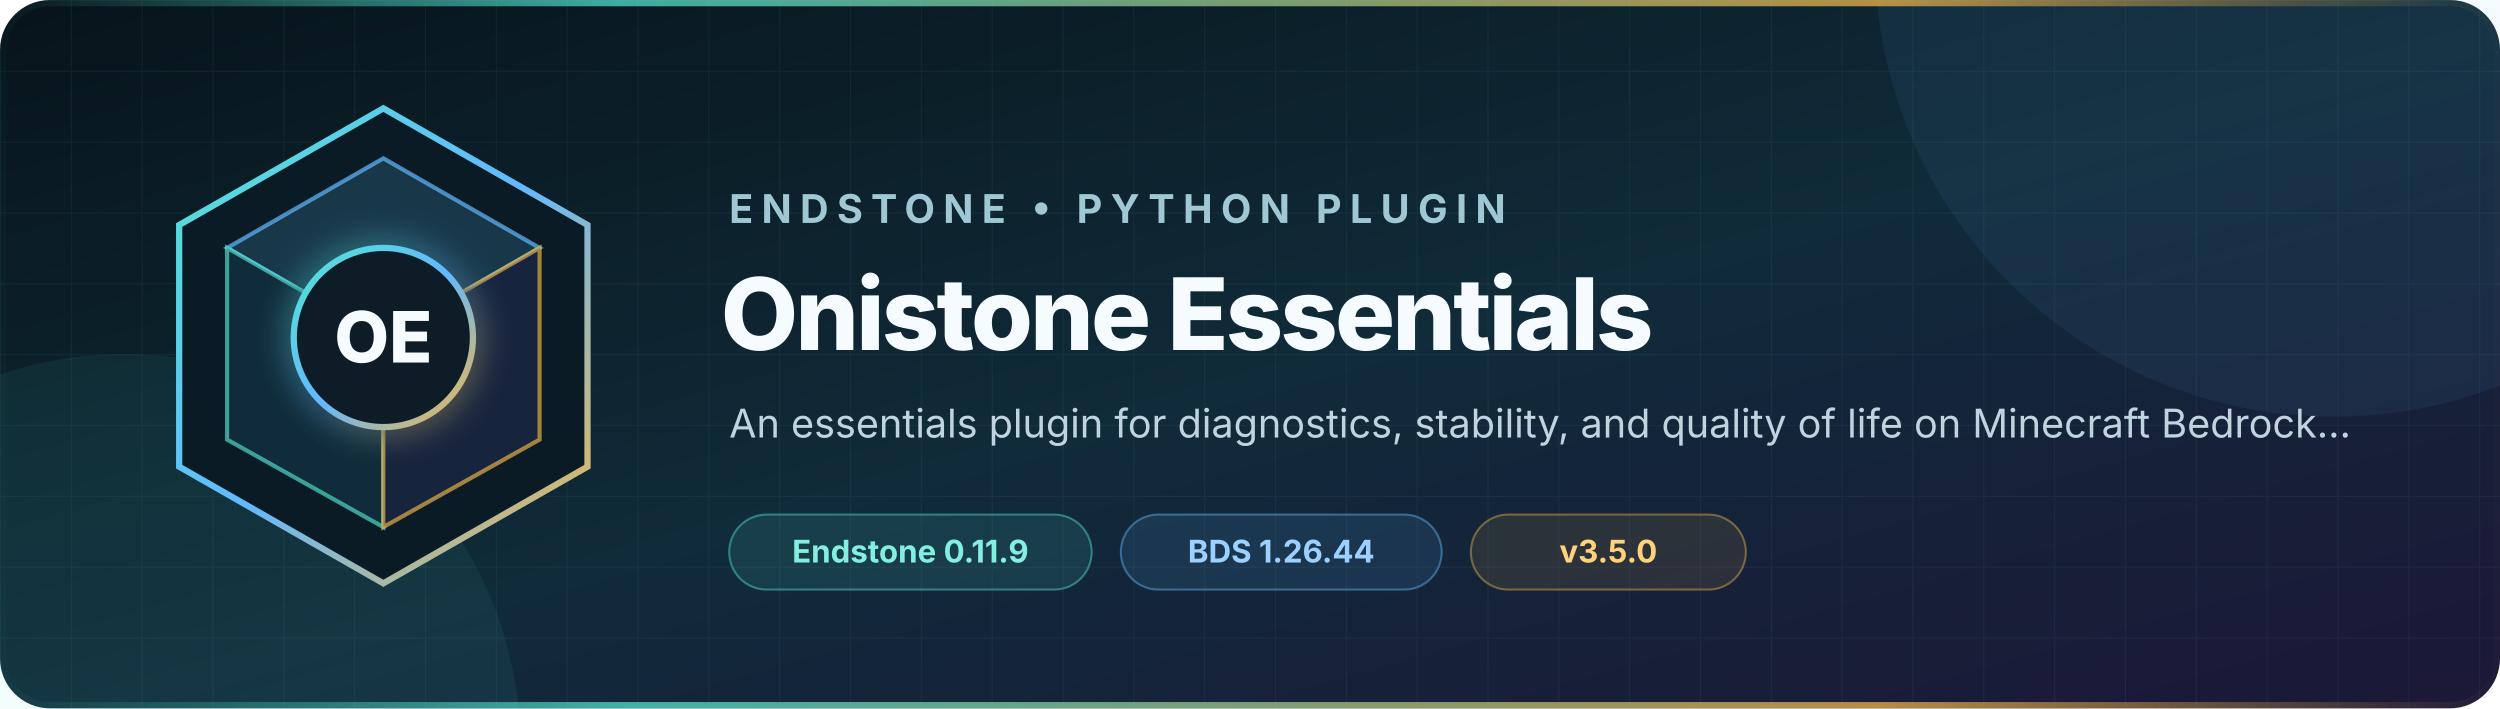
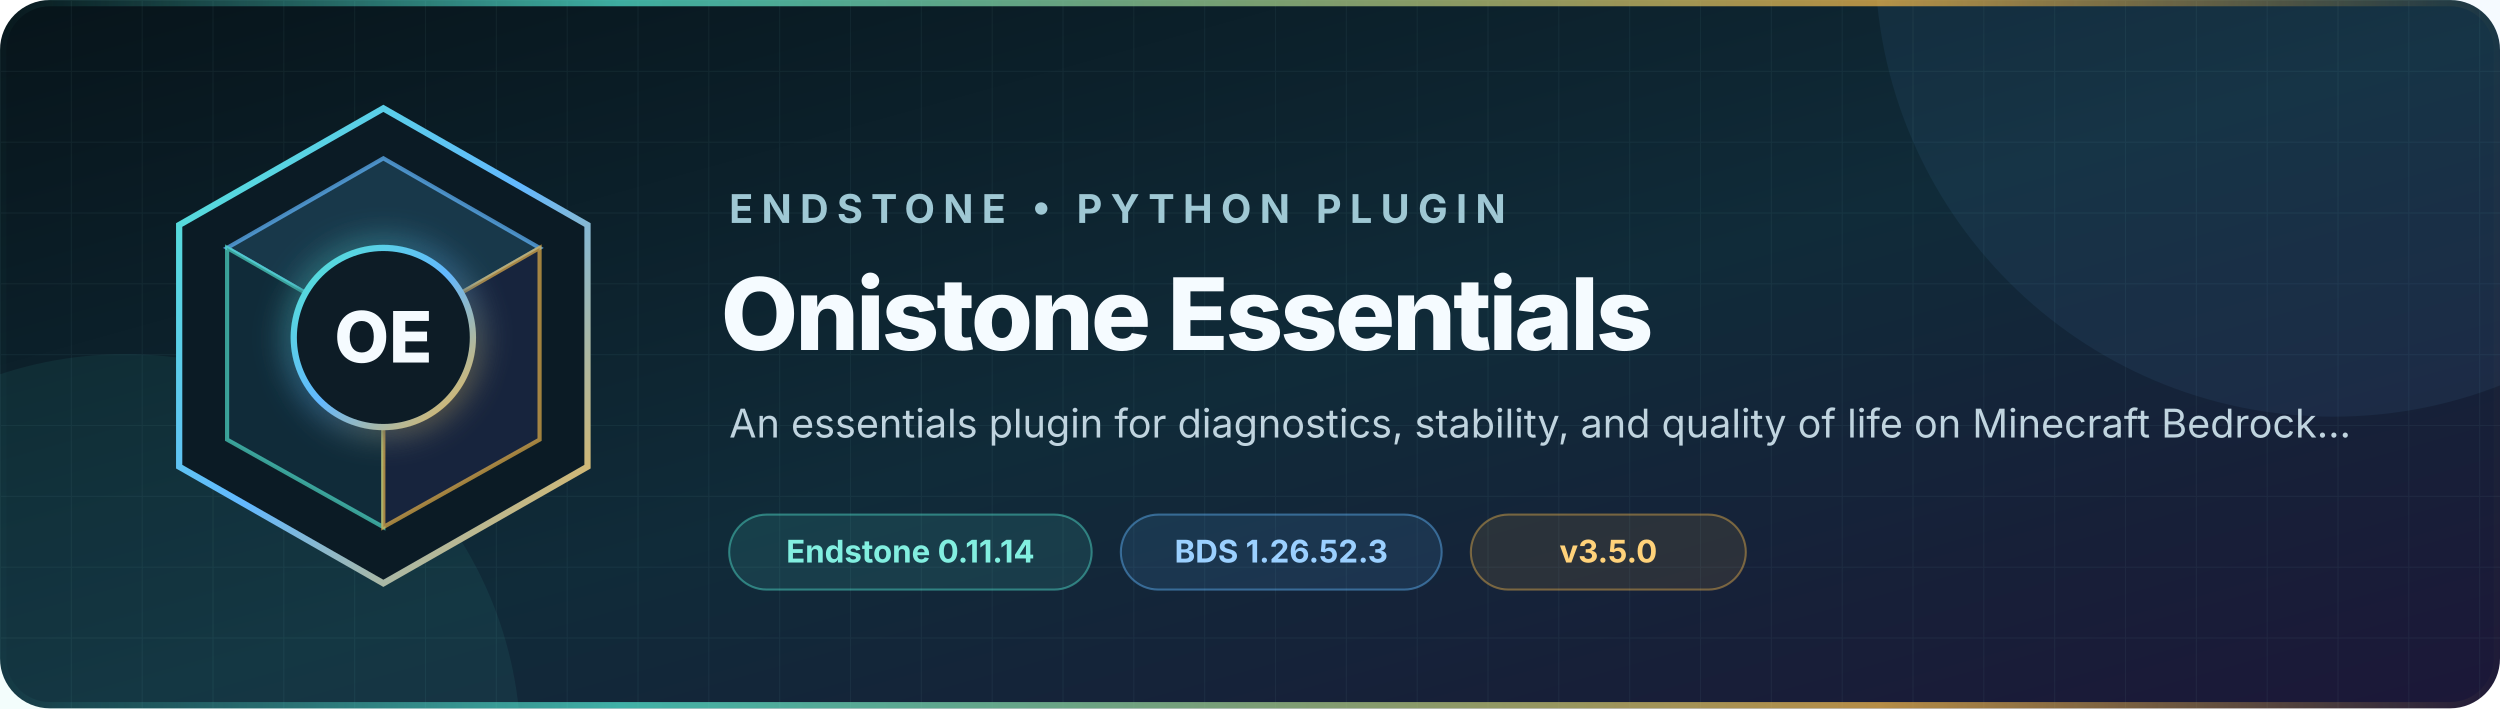
<svg xmlns="http://www.w3.org/2000/svg" width="1200" height="340" viewBox="0 0 1200 340" role="img" aria-labelledby="title description">
  <defs>
    <linearGradient id="background" x1="0" y1="0" x2="1" y2="1">
      <stop offset="0" stop-color="#07141a" />
      <stop offset="0.52" stop-color="#102b39" />
      <stop offset="1" stop-color="#1c1738" />
    </linearGradient>
    <linearGradient id="accent" x1="0" y1="0" x2="1" y2="1">
      <stop offset="0" stop-color="#52e5d1" />
      <stop offset="0.5" stop-color="#63b8ff" />
      <stop offset="1" stop-color="#f2b84b" />
    </linearGradient>
    <linearGradient id="rule" x1="0" y1="0" x2="1" y2="0">
      <stop offset="0" stop-color="#52e5d1" stop-opacity="0" />
      <stop offset="0.25" stop-color="#52e5d1" />
      <stop offset="0.75" stop-color="#f2b84b" />
      <stop offset="1" stop-color="#f2b84b" stop-opacity="0" />
    </linearGradient>
    <pattern id="grid" width="34" height="34" patternUnits="userSpaceOnUse">
      <path d="M34 0H0V34" fill="none" stroke="#9cdceb" stroke-opacity="0.055" />
    </pattern>
    <filter id="glow" x="-50%" y="-50%" width="200%" height="200%">
      <feGaussianBlur stdDeviation="8" result="blur" />
      <feMerge>
        <feMergeNode in="blur" />
        <feMergeNode in="SourceGraphic" />
      </feMerge>
    </filter>
  </defs>
  <rect width="1200" height="340" rx="24" fill="url(#background)" />
  <rect width="1200" height="340" rx="24" fill="url(#grid)" />
  <circle cx="1120" cy="-20" r="220" fill="#63b8ff" opacity="0.07" />
  <circle cx="60" cy="360" r="190" fill="#52e5d1" opacity="0.07" />
  <g transform="translate(72 48)">
    <path d="M112 4 210 60v116l-98 56-98-56V60Z" fill="#0b1b25" stroke="url(#accent)" stroke-width="3" />
    <path d="m112 28 75 43-75 43-75-43Z" fill="#18384a" stroke="#63b8ff" stroke-opacity="0.7" stroke-width="2" />
    <path d="m37 71 75 43v91l-75-42Z" fill="#102b39" stroke="#52e5d1" stroke-opacity="0.65" stroke-width="2" />
    <path d="m187 71-75 43v91l75-42Z" fill="#17243d" stroke="#f2b84b" stroke-opacity="0.65" stroke-width="2" />
    <circle cx="112" cy="114" r="43" fill="#0b1b25" stroke="url(#accent)" stroke-width="3" filter="url(#glow)" />
    <text x="112" y="126" text-anchor="middle" fill="#f5fbff" font-family="Inter, Segoe UI, Arial, sans-serif" font-size="34" font-weight="760">OE</text>
  </g>
  <g font-family="Inter, Segoe UI, Arial, sans-serif">
    <text x="350" y="107" fill="#9fc8d4" font-size="19" font-weight="650" letter-spacing="4">ENDSTONE • PYTHON PLUGIN</text>
    <text x="346" y="168" fill="#f5fbff" font-size="48" font-weight="760" letter-spacing="-1.3">Onistone Essentials</text>
    <text x="350" y="210" fill="#c0d4df" font-size="19">An essentials plugin for diagnostics, stability, and quality of life on Minecraft Bedrock...</text>
    <g transform="translate(350 247)" font-size="15" font-weight="650">
      <rect width="174" height="36" rx="18" fill="#52e5d1" fill-opacity="0.11" stroke="#52e5d1" stroke-opacity="0.44" />
-       <text x="87" y="23" text-anchor="middle" fill="#82efe0">Endstone 0.11.9</text>
+       <text x="87" y="23" text-anchor="middle" fill="#82efe0">Endstone 0.11.14</text>
      <rect x="188" width="154" height="36" rx="18" fill="#63b8ff" fill-opacity="0.11" stroke="#63b8ff" stroke-opacity="0.44" />
-       <text x="265" y="23" text-anchor="middle" fill="#9bd0ff">BDS 1.26.44</text>
+       <text x="265" y="23" text-anchor="middle" fill="#9bd0ff">BDS 1.26.52.3</text>
      <rect x="356" width="132" height="36" rx="18" fill="#f2b84b" fill-opacity="0.1" stroke="#f2b84b" stroke-opacity="0.42" />
      <text x="422" y="23" text-anchor="middle" fill="#ffd27a">v3.5.0</text>
    </g>
  </g>
  <rect x="1.5" y="1.5" width="1197" height="337" rx="22.5" fill="none" stroke="url(#rule)" stroke-width="3" opacity="0.72" />
</svg>
